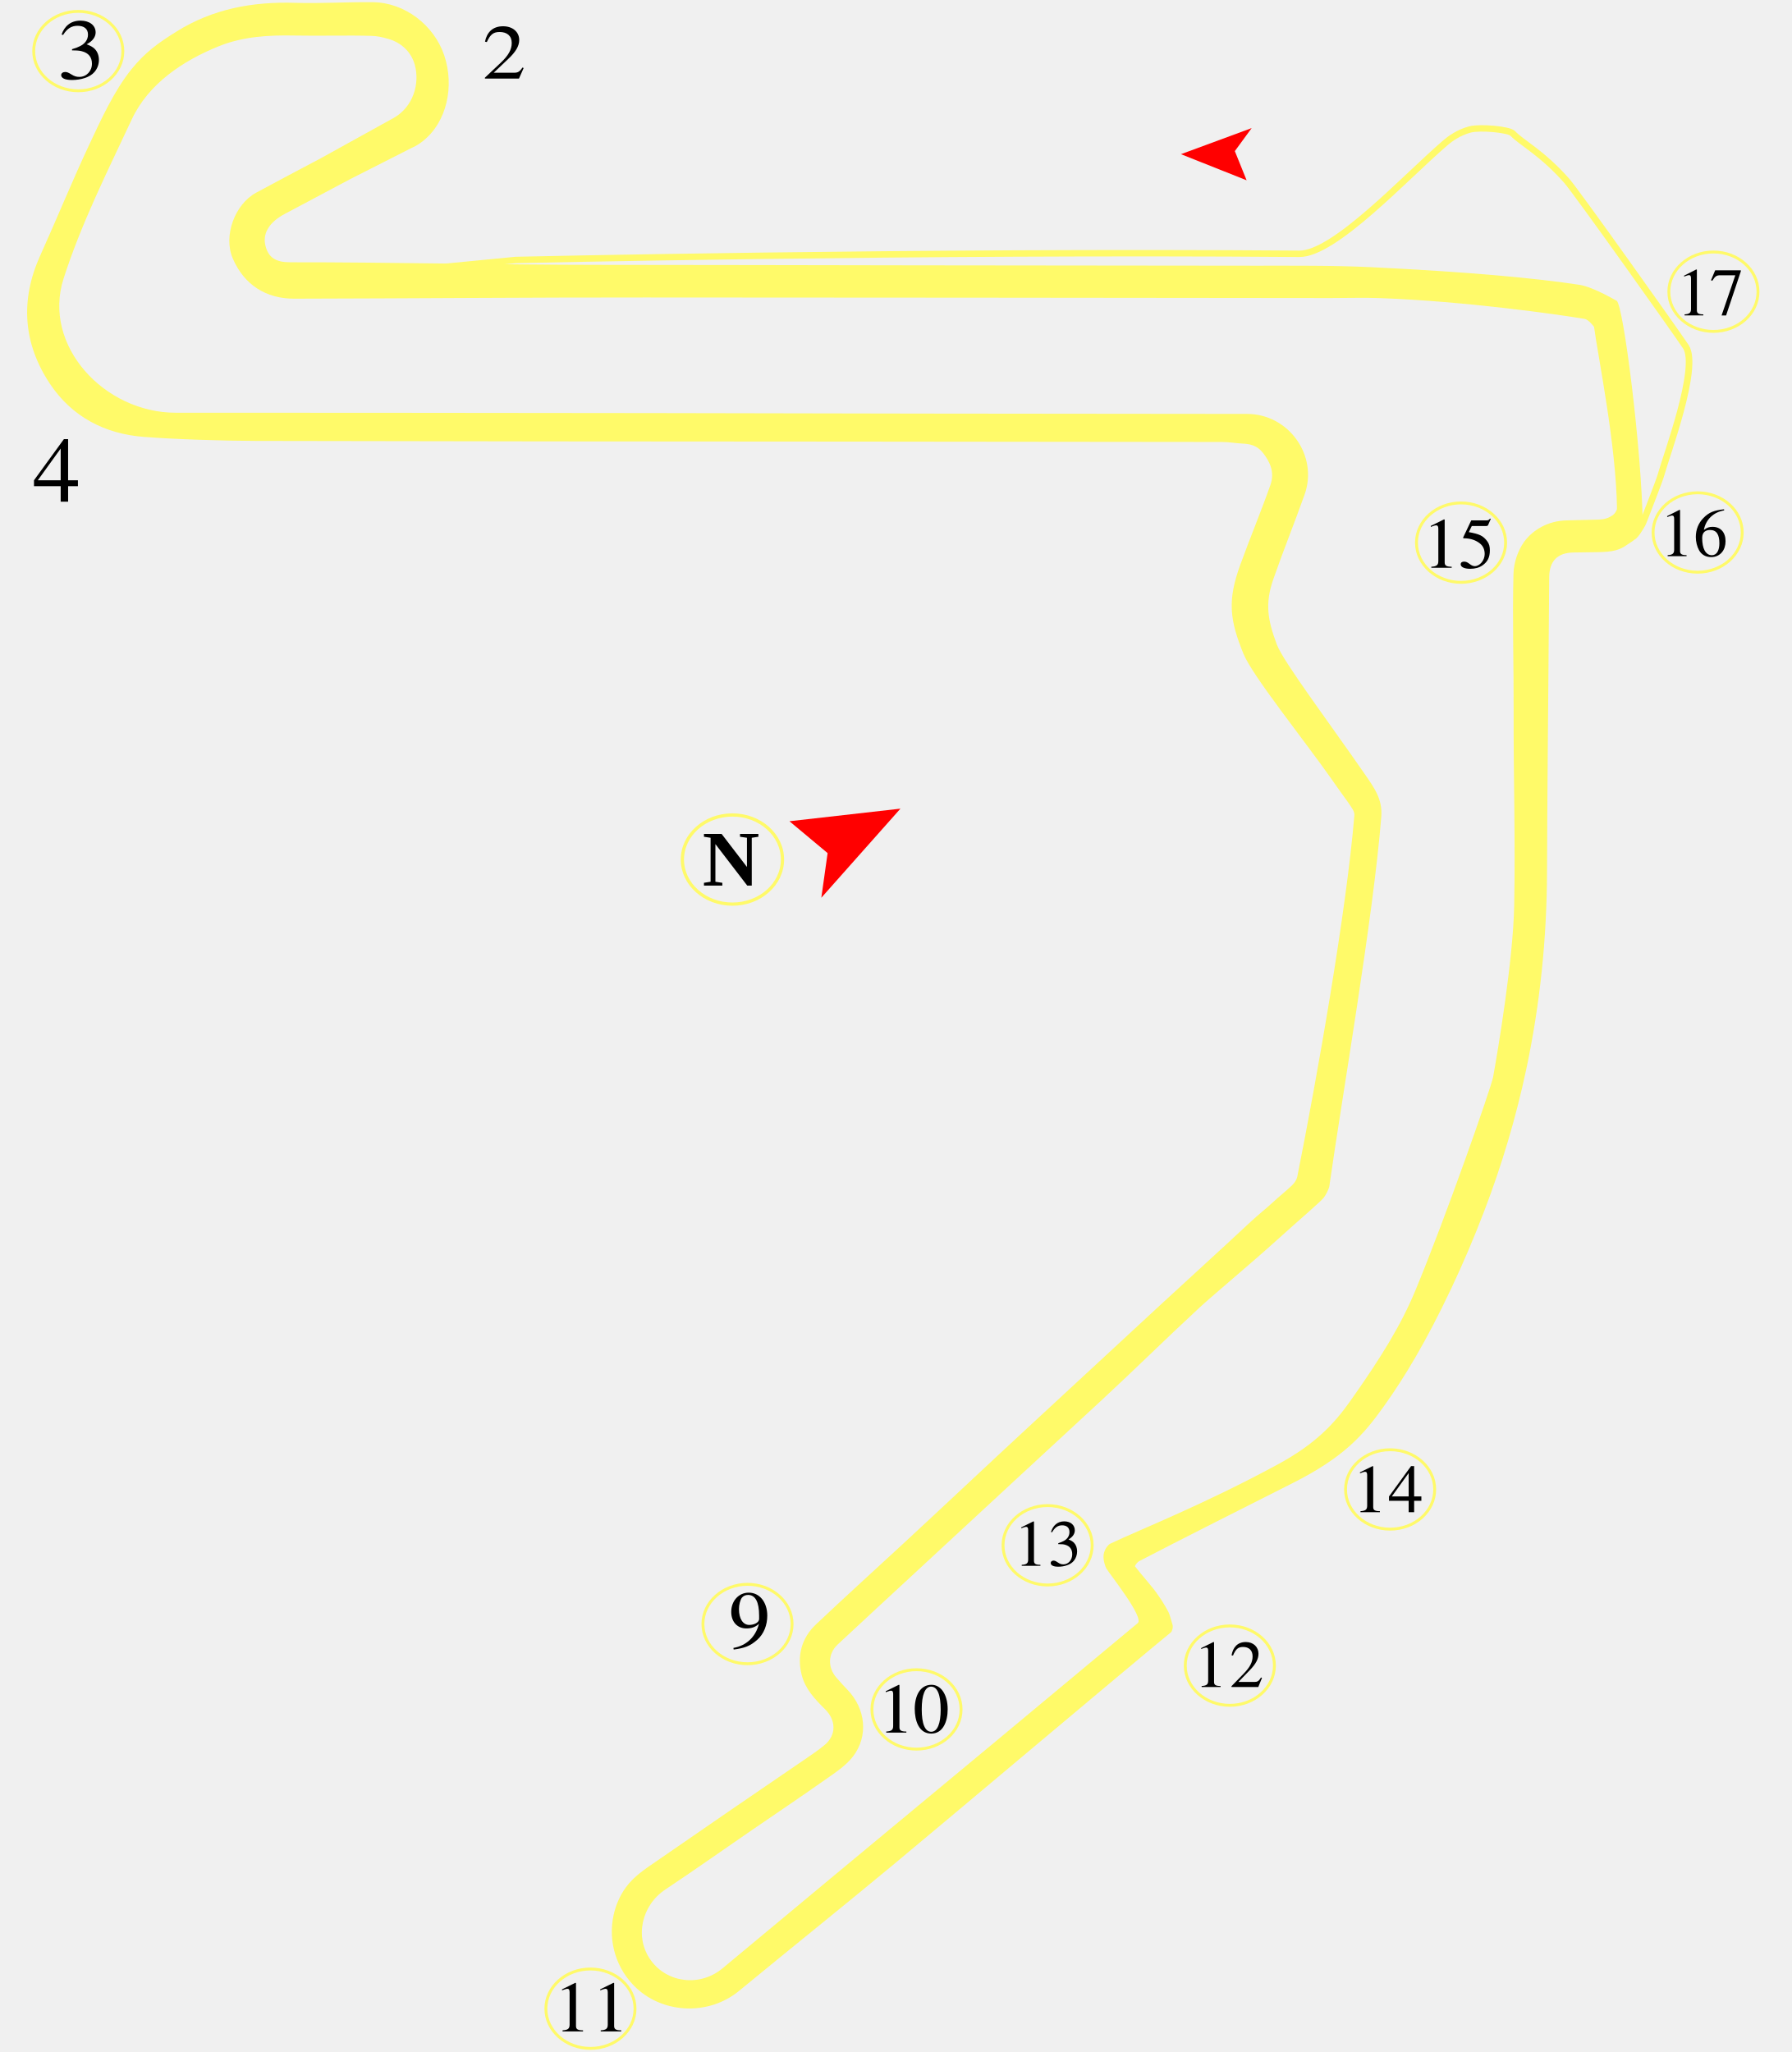
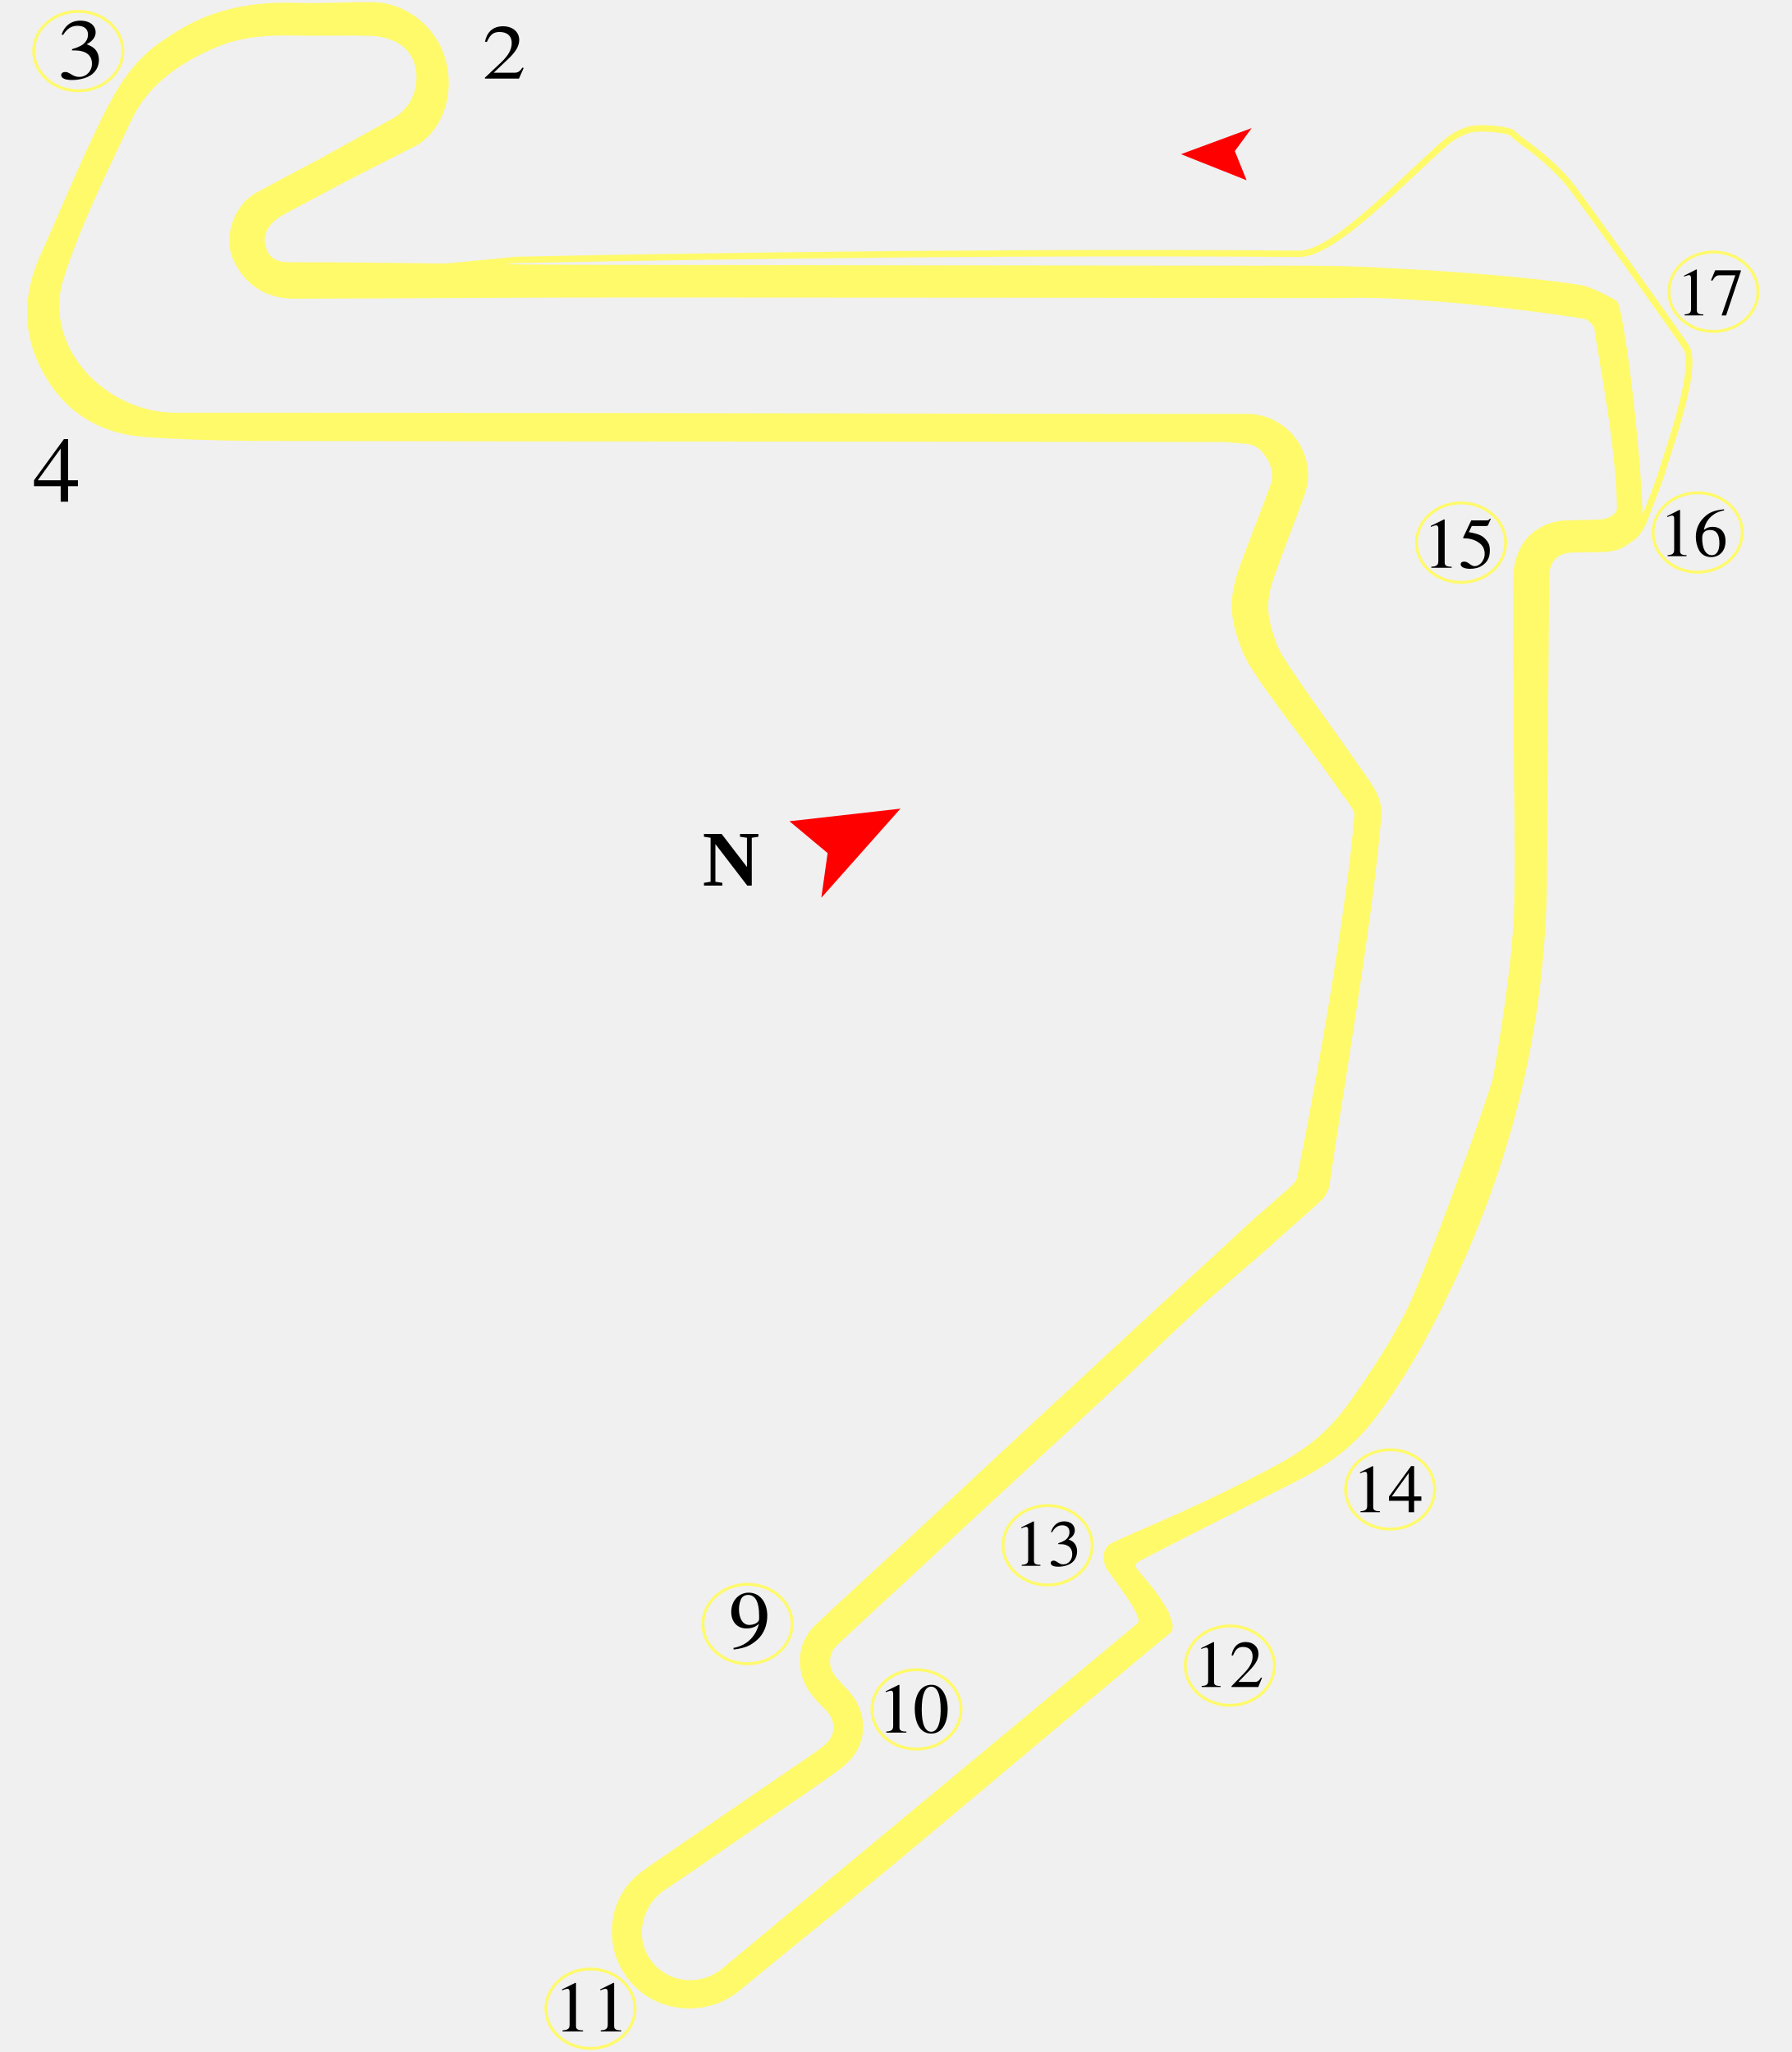
<svg xmlns="http://www.w3.org/2000/svg" width="230.373mm" height="263.863mm" viewBox="0 0 230.373 263.863" version="1.1" id="svg1" xml:space="preserve">
  <defs id="defs1" />
  <g id="layer1" transform="translate(58.30594,94.57387)">
    <ellipse style="fill:none;stroke:#fffa69;stroke-width:0.371;stroke-dasharray:none" id="ellipse19" cx="-48.241" cy="-88.006" rx="5.731" ry="5.105" />
    <g id="g35" transform="translate(-1.852083,-26.45833)">
      <g id="g36">
        <g id="g41" transform="translate(-2.645833,3.241146)">
          <g id="g59" transform="translate(-1.870887,2.80633)" />
        </g>
      </g>
    </g>
    <g id="g37" transform="translate(86.91563,-71.70208)" />
    <g id="g38" transform="translate(-20.50521,-9.525)">
      <path style="font-size:15.184px;font-family:STIX;stroke-width:0.247" d="m 55.461,129.35 c 1.383,-0.192 2.075,-0.447 2.98,-1.266 0.851,-0.777 1.277,-1.937 1.277,-3.16 0,-0.894 -0.255,-1.66 -0.681,-2.192 -0.415,-0.511 -0.99,-0.809 -1.671,-0.809 -1.266,0 -2.213,1.075 -2.213,2.511 0,1.298 0.766,2.16 1.915,2.16 0.628,0 1.139,-0.16 1.596,-0.607 -0.426,1.745 -1.617,2.862 -3.235,3.15 z m 3.224,-4.012 c 0,0.564 -0.777,0.798 -1.245,0.798 -0.798,0 -1.309,-0.798 -1.309,-2.064 0,-0.575 0.16,-1.202 0.372,-1.49 0.181,-0.234 0.458,-0.362 0.777,-0.362 0.926,0 1.405,0.915 1.405,2.703 z" id="path9" transform="matrix(1.015067,0,0,0.9851566,0.2338607,-0.3661521)" />
      <ellipse style="fill:none;stroke:#fffa69;stroke-width:0.371;stroke-dasharray:none" id="ellipse25" cx="58.309" cy="123.782" rx="5.731" ry="5.105" />
    </g>
    <g id="g39" transform="translate(41.80417,-38.36458)">
      <path style="font-size:15.184px;font-family:STIX;stroke-width:0.215" d="m 15.951,169.464 v -0.138 c -0.692,0 -0.877,-0.166 -0.877,-0.563 v -5.51 l -0.083,-0.028 -1.652,0.84 v 0.129 l 0.249,-0.092 c 0.166,-0.065 0.323,-0.111 0.415,-0.111 0.194,0 0.277,0.138 0.277,0.452 v 4.144 c 0,0.508 -0.194,0.701 -0.877,0.738 v 0.138 z m 5.233,-3.046 c 0,-1.892 -0.84,-3.193 -2.049,-3.193 -1.486,0 -2.123,1.504 -2.123,3.138 0,1.514 0.508,3.23 2.086,3.23 1.504,0 2.086,-1.587 2.086,-3.175 z m -0.886,0.046 c 0,1.827 -0.415,2.889 -1.2,2.889 -0.794,0 -1.2,-1.052 -1.2,-2.926 0,-1.874 0.415,-2.963 1.181,-2.963 0.812,0 1.218,1.08 1.218,3 z" id="path10" transform="matrix(1.015067,0,0,0.9851566,0.2338607,-0.3661521)" />
      <ellipse style="fill:none;stroke:#fffa69;stroke-width:0.371;stroke-dasharray:none" id="ellipse26" cx="17.729" cy="163.602" rx="5.731" ry="5.105" />
    </g>
    <g id="g40" transform="translate(-94.67221,84.91795)">
      <path style="font-size:15.184px;font-family:STIX;stroke-width:0.218" d="m 109.446,83.327 v -0.141 c -0.704,0 -0.892,-0.169 -0.892,-0.572 v -5.603 l -0.085,-0.028 -1.68,0.854 v 0.131 l 0.253,-0.094 c 0.169,-0.066 0.328,-0.113 0.422,-0.113 0.197,0 0.282,0.141 0.282,0.46 v 4.214 c 0,0.516 -0.197,0.713 -0.892,0.751 v 0.141 z m 4.833,0 v -0.141 c -0.704,0 -0.892,-0.169 -0.892,-0.572 v -5.603 l -0.085,-0.028 -1.68,0.854 v 0.131 l 0.253,-0.094 c 0.169,-0.066 0.328,-0.113 0.422,-0.113 0.197,0 0.282,0.141 0.282,0.46 v 4.214 c 0,0.516 -0.197,0.713 -0.892,0.751 v 0.141 z" id="path11" transform="matrix(1.015067,0,0,0.9851566,0.2338607,-0.3661521)" />
      <ellipse style="fill:none;stroke:#fffa69;stroke-width:0.371;stroke-dasharray:none" id="ellipse27" cx="112.284" cy="78.803" rx="5.731" ry="5.105" />
    </g>
    <g id="g43" transform="translate(-32.82002,149.3385)">
      <g id="g57" transform="translate(3.554685,-5.61266)">
        <g id="g5" transform="translate(-2.513542,1.322917)">
          <path style="font-size:15.184px;font-family:STIX;stroke-width:0.202" d="m 130.407,-22.694 v -0.128 c -0.661,0 -0.837,-0.154 -0.837,-0.522 v -5.108 l -0.079,-0.026 -1.578,0.779 v 0.12 l 0.238,-0.086 c 0.159,-0.06 0.309,-0.103 0.397,-0.103 0.185,0 0.264,0.128 0.264,0.419 v 3.842 c 0,0.471 -0.185,0.65 -0.837,0.684 v 0.128 z m 5.325,-1.172 -0.123,-0.051 c -0.291,0.479 -0.476,0.573 -0.846,0.573 h -2.063 l 1.455,-1.506 c 0.785,-0.804 1.128,-1.446 1.128,-2.122 0,-0.847 -0.635,-1.506 -1.631,-1.506 -1.084,0 -1.649,0.702 -1.834,1.703 l 0.185,0.043 c 0.353,-0.838 0.661,-1.112 1.296,-1.112 0.749,0 1.225,0.428 1.225,1.206 0,0.727 -0.317,1.377 -1.146,2.225 l -1.569,1.617 v 0.103 h 3.447 z" id="path12" />
          <ellipse style="fill:none;stroke:#fffa69;stroke-width:0.371;stroke-dasharray:none" id="ellipse28" cx="131.599" cy="-25.443" rx="5.731" ry="5.105" />
        </g>
      </g>
    </g>
    <g id="g44" transform="translate(-86.56367,134.7344)">
      <g id="g58" transform="translate(1.852083,-3.571875)">
        <path style="font-size:15.184px;font-family:STIX;stroke-width:0.199" d="m 160.176,-24.394 v -0.127 c -0.653,0 -0.827,-0.152 -0.827,-0.515 v -5.043 l -0.078,-0.025 -1.558,0.769 v 0.118 l 0.235,-0.084 c 0.157,-0.059 0.305,-0.101 0.392,-0.101 0.183,0 0.261,0.127 0.261,0.414 v 3.792 c 0,0.465 -0.183,0.642 -0.827,0.676 v 0.127 z m 1.497,-4.308 c 0.357,-0.625 0.757,-0.895 1.297,-0.895 0.574,0 0.94,0.287 0.94,0.862 0,0.515 -0.278,0.895 -0.705,1.132 -0.174,0.101 -0.4,0.194 -0.731,0.304 v 0.118 c 0.496,0 0.696,0.025 0.888,0.084 0.601,0.169 0.905,0.583 0.905,1.225 0,0.718 -0.487,1.292 -1.131,1.292 -0.244,0 -0.426,-0.042 -0.748,-0.262 -0.244,-0.169 -0.383,-0.22 -0.531,-0.22 -0.2,0 -0.357,0.127 -0.357,0.304 0,0.304 0.339,0.481 0.975,0.481 0.775,0 1.601,-0.245 2.019,-0.786 0.252,-0.321 0.4,-0.735 0.4,-1.183 0,-0.439 -0.139,-0.828 -0.383,-1.09 -0.183,-0.186 -0.339,-0.287 -0.722,-0.448 0.583,-0.338 0.809,-0.76 0.809,-1.166 0,-0.693 -0.548,-1.157 -1.358,-1.157 -0.905,0 -1.453,0.566 -1.706,1.368 z" id="path13" />
        <ellipse style="fill:none;stroke:#fffa69;stroke-width:0.371;stroke-dasharray:none" id="ellipse29" cx="161.1" cy="-27.03" rx="5.731" ry="5.105" />
      </g>
    </g>
    <g id="g45" transform="translate(-52.99149,155.2019)">
      <g id="g56" transform="translate(9.541522,-8.980256)">
        <g id="g6" transform="translate(-1.852083,-0.396875)">
          <path style="font-size:15.184px;font-family:STIX;stroke-width:0.207" d="m 161.742,-46.27 v -0.133 c -0.667,0 -0.845,-0.16 -0.845,-0.543 v -5.31 l -0.08,-0.027 -1.592,0.809 v 0.125 l 0.24,-0.089 c 0.16,-0.062 0.311,-0.107 0.4,-0.107 0.187,0 0.267,0.133 0.267,0.436 v 3.993 c 0,0.489 -0.187,0.676 -0.845,0.712 v 0.133 z m 5.256,-1.485 v -0.569 h -0.916 v -3.958 h -0.391 l -2.793,3.958 v 0.569 h 2.49 v 1.485 h 0.694 v -1.485 z m -1.61,-0.569 h -2.135 l 2.135,-3.051 z" id="path14" transform="matrix(1.015067,0,0,0.9851566,0.2338607,-0.3661521)" />
          <ellipse style="fill:none;stroke:#fffa69;stroke-width:0.371;stroke-dasharray:none" id="ellipse30" cx="165.73" cy="-48.873" rx="5.731" ry="5.105" />
        </g>
      </g>
    </g>
    <g id="g46" transform="translate(-18.64923,51.28377)">
      <path style="font-size:15.184px;font-family:STIX;stroke-width:0.217" d="m 146.993,-72.845 v -0.138 c -0.712,0 -0.901,-0.166 -0.901,-0.562 v -5.498 l -0.085,-0.028 -1.699,0.838 v 0.129 l 0.256,-0.092 c 0.171,-0.064 0.332,-0.111 0.427,-0.111 0.199,0 0.285,0.138 0.285,0.451 v 4.135 c 0,0.507 -0.199,0.7 -0.901,0.737 v 0.138 z m 5.02,-6.272 -0.085,-0.064 c -0.152,0.193 -0.237,0.239 -0.456,0.239 h -1.964 l -1.034,2.183 c 0,0 -0.009,0.028 -0.009,0.046 0,0.055 0.028,0.074 0.114,0.074 0.911,0 1.575,0.295 2.021,0.645 0.427,0.332 0.636,0.792 0.636,1.381 0,0.792 -0.617,1.556 -1.281,1.556 -0.19,0 -0.408,-0.083 -0.674,-0.295 -0.304,-0.239 -0.484,-0.286 -0.702,-0.286 -0.266,0 -0.427,0.12 -0.427,0.35 0,0.35 0.493,0.571 1.205,0.571 0.645,0 1.167,-0.138 1.613,-0.451 0.645,-0.46 0.93,-1.031 0.93,-1.916 0,-0.488 -0.085,-0.838 -0.332,-1.17 -0.541,-0.728 -1.015,-0.93 -2.372,-1.179 l 0.38,-0.783 h 1.841 c 0.152,0 0.228,-0.055 0.256,-0.12 z" id="path15" />
      <ellipse style="fill:none;stroke:#fffa69;stroke-width:0.371;stroke-dasharray:none" id="ellipse31" cx="148.196" cy="-76.081" rx="5.731" ry="5.105" />
    </g>
    <g id="g4" transform="translate(11.97368,13.47039)">
      <g id="g47" transform="translate(28.04583,31.48542)">
        <g id="g48" transform="translate(-0.958141,-0.02269766)">
          <g id="g61" transform="translate(-0.396875,-1.984375)">
            <path style="font-size:15.169px;font-family:STIX;stroke-width:0.205" d="m 119.879,-66.007 v -0.132 c -0.661,0 -0.837,-0.159 -0.837,-0.537 v -5.259 l -0.079,-0.026 -1.577,0.802 v 0.123 l 0.238,-0.088 c 0.159,-0.062 0.308,-0.106 0.396,-0.106 0.185,0 0.264,0.132 0.264,0.432 v 3.955 c 0,0.484 -0.185,0.669 -0.837,0.705 v 0.132 z m 4.818,-6.025 c -1.216,0.132 -1.912,0.344 -2.669,1.136 -0.625,0.643 -0.96,1.48 -0.96,2.431 0,0.617 0.167,1.242 0.414,1.691 0.308,0.564 0.863,0.89 1.559,0.89 0.581,0 1.075,-0.238 1.401,-0.643 0.291,-0.352 0.449,-0.846 0.449,-1.409 0,-1.136 -0.634,-1.841 -1.665,-1.841 -0.388,0 -0.687,0.062 -1.119,0.396 0.238,-1.33 1.224,-2.282 2.607,-2.511 z m -0.599,4.369 c 0,0.899 -0.326,1.533 -0.96,1.533 -0.828,0 -1.251,-0.881 -1.251,-2.22 0,-0.81 0.52,-1.022 1.022,-1.022 0.819,0 1.189,0.581 1.189,1.709 z" id="text54" />
            <ellipse style="fill:none;stroke:#fffa69;stroke-width:0.371;stroke-dasharray:none" id="ellipse32" cx="121.304" cy="-69.051" rx="5.731" ry="5.105" />
          </g>
        </g>
        <g id="g55" transform="translate(0.6731135,-32.96957)">
          <g id="g7">
            <g id="g10" transform="matrix(1.04685,0,0,1.04685,-5.628209,3.426396)">
              <path style="font-size:15.184px;font-family:STIX;stroke-width:0.195" d="m 159.675,-39.196 v -0.132 h -3.147 l -0.512,1.217 0.154,0.074 c 0.358,-0.563 0.503,-0.679 0.998,-0.679 h 1.834 l -1.689,4.934 h 0.554 z" id="path56" transform="translate(-35.06052,-32.53535)" />
              <path style="font-size:15.169px;font-family:STIX;stroke-width:0.194" d="m 120.011,-66.325 v -0.125 c -0.626,0 -0.793,-0.15 -0.793,-0.509 v -4.981 l -0.075,-0.025 -1.493,0.759 v 0.117 l 0.225,-0.083 c 0.15,-0.058 0.292,-0.1 0.375,-0.1 0.175,0 0.25,0.125 0.25,0.409 v 3.746 c 0,0.459 -0.175,0.634 -0.793,0.667 v 0.125 z" id="path55" />
            </g>
            <ellipse style="fill:none;stroke:#fffa69;stroke-width:0.371;stroke-dasharray:none" id="ellipse55" cx="121.304" cy="-69.051" rx="5.731" ry="5.105" />
          </g>
        </g>
      </g>
    </g>
    <g id="g34" transform="matrix(1.914917,0,0,1.914917,-92.89046,-26.63857)">
      <path style="font-size:4.237px;fill:#ff0000;stroke:none;stroke-width:1.027;stroke-dasharray:none" d="m 77.123,19.48 -5.233,6.073 0.416,-3.043 -2.525,-2.172 z" id="path22" transform="matrix(1.015067,0,0,0.9851566,0.2338607,-0.3661521)" />
      <g id="g33" transform="matrix(0.5863315,0,0,0.5863315,1.79094,31.65331)">
        <path style="font-weight:bold;font-size:9.033px;font-family:'Nimbus Roman No9 L';-inkscape-font-specification:'Nimbus Roman No9 L Bold';stroke-width:2.266" d="m 113.285,-18.544 -0.794,-0.115 v -0.322 h 2.104 v 0.322 l -0.759,0.115 v 5.478 h -0.516 l -3.648,-4.755 v 4.314 l 0.794,0.119 v 0.322 h -2.104 v -0.322 l 0.759,-0.119 v -5.037 l -0.759,-0.115 v -0.322 h 2.025 l 2.898,3.78 z" id="text33" />
-         <ellipse style="fill:none;stroke:#fffa69;stroke-width:0.371;stroke-dasharray:none" id="ellipse33" cx="111.623" cy="-16.05" rx="5.731" ry="5.105" />
      </g>
    </g>
    <g id="layer1-5" transform="translate(-193.3339,-234.0117)" />
    <g id="text20" style="font-size:4.237px;stroke-width:0.353" transform="matrix(1.015067,0,0,0.9851566,0.2338608,-0.3661525)">
      <path style="font-size:15.184px;font-family:STIX;stroke-width:0.273" d="m -49.675,-91.07 c 0.502,-0.831 1.066,-1.19 1.826,-1.19 0.809,0 1.323,0.382 1.323,1.145 0,0.685 -0.392,1.19 -0.993,1.505 -0.245,0.135 -0.564,0.258 -1.029,0.404 v 0.157 c 0.699,0 0.98,0.034 1.25,0.112 0.846,0.225 1.274,0.775 1.274,1.628 0,0.954 -0.686,1.718 -1.593,1.718 -0.343,0 -0.6,-0.056 -1.054,-0.348 -0.343,-0.225 -0.539,-0.292 -0.748,-0.292 -0.282,0 -0.502,0.168 -0.502,0.404 0,0.404 0.478,0.64 1.373,0.64 1.091,0 2.255,-0.326 2.843,-1.044 0.355,-0.427 0.564,-0.977 0.564,-1.572 0,-0.584 -0.196,-1.1 -0.539,-1.448 -0.257,-0.247 -0.478,-0.382 -1.017,-0.595 0.821,-0.449 1.14,-1.011 1.14,-1.55 0,-0.921 -0.772,-1.538 -1.912,-1.538 -1.274,0 -2.047,0.752 -2.402,1.819 z" id="path16" />
      <g id="g11" transform="translate(-0.65164,1.342849)">
        <path style="font-size:15.184px;font-family:STIX;stroke-width:0.246" d="m 9.31,-88.093 -0.154,-0.061 c -0.364,0.566 -0.596,0.677 -1.059,0.677 H 5.516 l 1.82,-1.779 c 0.982,-0.95 1.412,-1.708 1.412,-2.507 0,-1.001 -0.794,-1.779 -2.041,-1.779 -1.357,0 -2.063,0.829 -2.294,2.011 l 0.232,0.051 c 0.441,-0.991 0.827,-1.314 1.622,-1.314 0.938,0 1.533,0.505 1.533,1.425 0,0.859 -0.397,1.627 -1.434,2.628 l -1.964,1.91 v 0.121 h 4.313 z" id="path3" />
      </g>
      <g id="g12" transform="translate(1.30328,4.297117)">
        <path style="font-size:15.184px;font-family:STIX;stroke-width:0.281" d="m -49.103,-36.462 v -0.773 h -1.244 v -5.373 h -0.531 l -3.791,5.373 v 0.773 h 3.381 v 2.016 h 0.942 v -2.016 z m -2.185,-0.773 h -2.898 l 2.898,-4.142 z" id="path4" />
      </g>
      <path style="fill:#ff0000;stroke:none;stroke-width:1.245;stroke-dasharray:none" d="m 91.915,-75.502 8.958,-3.407 -2.133,3.006 1.493,3.808 z" id="path21" />
      <path style="font-size:4.237px;fill:none;stroke:#fffa69;stroke-width:0.837;stroke-dasharray:none" d="m 149.77,-26.281 c 0,0 0.511,-0.649 0.787,-1.426 0.372,-1.047 1.983,-5.188 2.184,-6.003 0.64,-2.429 4.848,-13.984 3.125,-16.664 -1.22,-1.897 -13.863,-20.237 -15.108,-21.682 -3.172,-3.68 -5.716,-4.948 -6.813,-6.156 -0.473,-0.521 -4.134,-0.867 -5.43,-0.514 -1.45,0.394 -2.546,1.242 -3.097,1.729 -5.046,4.464 -14.032,14.534 -18.501,14.498 -48.575,-0.391 -99.25,0.804 -99.25,0.804 l -30.817,3.084 132.038,0.19 9.054,0.291 27.563,3.109 z" id="path20" />
    </g>
    <path id="path1" d="m -7.644,-79.433 c 2.471,-1.427 3.334,-4.38 2.671,-6.801 -0.468,-1.71 -1.793,-2.882 -3.409,-3.34 -0.836,-0.237 -1.375,-0.362 -2.157,-0.387 -2.941,-0.094 -6.631,0.023 -9.945,-0.044 -3.31,-0.066 -6.585,0.124 -9.683,1.374 -4.68,1.889 -9.068,4.85 -11.197,9.41 -3.029,6.489 -6.492,13.367 -8.771,20.479 -2.755,8.599 5.226,17.239 14.425,17.242 8.596,0.003 17.192,7.59e-4 25.788,0.007 11.883,0.009 23.765,0.019 35.648,0.037 11.56,0.017 23.121,0.049 34.681,0.065 13.878,0.019 27.755,0.027 41.632,0.042 5.345,0.006 9.181,5.362 7.39,10.38 -1.293,3.623 -2.734,7.194 -4.003,10.825 -1.125,3.219 -0.74,5.297 0.449,8.479 0.797,2.133 6.832,10.185 11.194,16.487 1.298,1.876 2.405,3.34 2.223,5.63 -1.037,12.999 -5.019,35.832 -6.694,47.602 -0.12,0.38 -0.399,0.995 -0.728,1.408 -0.418,0.525 -2.885,2.609 -5.971,5.397 -3.659,3.305 -8.135,7.003 -10.001,8.73 -4.382,4.053 -8.236,7.877 -12.615,11.933 -3.629,3.361 -7.267,6.713 -10.897,10.072 -4.402,4.073 -8.802,8.149 -13.202,12.224 -3.262,3.021 -6.533,6.033 -9.782,9.068 -1.264,1.181 -1.313,2.944 -0.168,4.265 0.46,0.531 0.934,1.053 1.422,1.559 2.337,2.422 2.739,5.961 0.695,8.6 -0.921,1.19 -2.289,2.068 -3.547,2.956 -3.182,2.247 -6.418,4.415 -9.629,6.621 -3.645,2.504 -7.255,5.059 -10.936,7.509 -3.087,2.055 -3.983,6.175 -1.863,9.102 2.125,2.934 6.327,3.426 9.197,1.048 4.661,-3.862 9.303,-7.746 13.959,-11.614 7.131,-5.925 14.266,-11.846 21.401,-17.766 1.315,-1.092 17.439,-14.514 18.046,-15.027 0.852,-0.719 -3.489,-6.139 -4.024,-7.006 -0.12,-0.194 -0.448,-1.078 -0.369,-1.745 0.093,-0.782 0.623,-1.353 0.875,-1.472 4.049,-1.915 11.948,-4.997 21.511,-10.177 4.833,-2.618 7.235,-5.198 9.308,-8.121 4.088,-5.766 6.599,-9.929 8.371,-14.192 3.954,-9.513 9.786,-26.21 10.023,-27.527 0.586,-3.258 2.564,-14.937 2.704,-21.962 0.167,-8.418 -0.095,-16.621 -0.069,-25.042 0.018,-5.78 -0.169,-11.951 -0.021,-17.678 0.036,-1.399 0.555,-3.005 1.382,-4.134 1.134,-1.549 3.103,-2.694 5.443,-2.741 1.29,-0.026 2.756,-0.066 4.046,-0.1 1.072,-0.029 1.495,-0.31 1.905,-0.581 0.208,-0.138 0.537,-0.579 0.533,-0.87 -0.107,-8.145 -2.446,-19.56 -2.948,-23.327 0,0 -0.655,-0.936 -1.233,-1.034 -3.329,-0.566 -15.377,-2.268 -26.193,-2.669 -2.14,-0.079 -4.284,-0.007 -6.426,-0.009 -15.316,-0.017 -30.632,-0.035 -45.948,-0.048 -14.053,-0.011 -28.105,-0.013 -42.158,-0.025 -14.377,-0.013 -30.813,0.127 -45.19,0.153 -3.59,0.006 -6.436,-1.777 -7.888,-5.192 -1.228,-2.886 0.262,-6.937 3.009,-8.433 2.763,-1.504 5.552,-2.96 8.33,-4.437 m 3.718,2.715 c -2.854,1.518 -5.525,2.945 -8.382,4.459 -1.729,0.916 -2.887,2.302 -2.473,4.04 0.375,1.571 1.335,2.171 3.189,2.169 12.528,-0.016 27.115,0.328 39.643,0.332 13.585,0.004 27.17,0.042 40.755,0.06 14.553,0.019 29.106,0.036 43.659,0.047 4.987,0.004 10.015,-0.047 15,0.194 12.612,0.61 21.192,1.42 26.712,2.265 1.857,0.284 4.992,2.198 4.77,2.043 0.873,0.404 3.245,19.361 3.364,28.67 0.02,1.588 -1.21,2.15 -1.924,2.655 -0.977,0.69 -1.739,0.985 -3.89,1.007 -1.027,0.011 -2.054,0.03 -3.082,0.044 -2.053,0.03 -3.107,1.084 -3.129,3.165 -0.036,3.491 -0.059,6.983 -0.085,10.475 -0.069,9.154 -0.167,18.307 -0.196,27.461 -0.027,8.544 -0.897,16.992 -2.669,25.348 -1.322,6.23 -3.152,12.351 -5.413,18.258 -1.291,3.373 -2.671,6.634 -4.233,9.936 -3.261,6.895 -6.004,11.412 -8.646,15.123 -2.608,3.664 -5.091,6.546 -11.745,9.9 -4.586,2.312 -15.18,7.653 -19.722,10.029 -0.227,0.119 -0.474,0.462 -0.564,0.66 0,0 0.984,1.237 2.061,2.503 0.897,1.055 1.793,2.463 2.29,3.452 0.1,0.199 0.346,1.064 0.491,1.565 0.102,0.352 -0.072,0.867 -0.194,0.967 -4.955,4.05 -28.443,23.859 -35.598,29.802 -6.48,5.382 -13.442,10.966 -19.946,16.319 -3.836,3.158 -9.603,2.967 -13.179,-0.348 -2.642,-2.45 -3.681,-6.056 -2.948,-9.4 0.277,-1.263 0.793,-2.491 1.598,-3.592 1.014,-1.385 2.427,-2.316 3.806,-3.263 3.284,-2.253 6.416,-4.429 9.699,-6.684 3.21,-2.206 6.604,-4.505 9.814,-6.711 0.771,-0.53 1.474,-1.012 2.195,-1.606 1.543,-1.271 1.522,-3.184 0.081,-4.61 -1.306,-1.292 -2.543,-2.586 -3.009,-4.415 -0.627,-2.459 -0.008,-4.752 1.817,-6.48 3.675,-3.481 7.468,-6.912 11.184,-10.349 5.498,-5.086 10.661,-9.97 16.161,-15.054 5.887,-5.441 11.155,-10.334 17.042,-15.774 3.424,-3.164 8.174,-7.478 11.479,-10.575 0.935,-0.876 2.112,-1.805 2.901,-2.544 0.704,-0.66 1.745,-1.489 2.471,-2.192 0.133,-0.129 0.242,-0.259 0.332,-0.386 0.202,-0.287 0.301,-0.554 0.338,-0.739 2.515,-12.577 6.326,-34.187 7.335,-46.44 0.03,-0.369 -0.149,-0.682 -0.363,-1.011 -0.169,-0.259 -0.348,-0.534 -0.55,-0.809 -0.667,-0.908 -1.369,-1.907 -2.058,-2.891 -3.379,-4.825 -10.127,-13.223 -11.277,-16.04 -1.805,-4.421 -2.079,-6.905 -0.419,-11.473 1.273,-3.506 2.634,-6.75 3.877,-10.266 0.6,-1.697 -0.142,-3.063 -0.935,-4.088 -0.549,-0.711 -1.276,-1.162 -2.521,-1.218 -1.113,-0.05 -1.733,-0.215 -2.848,-0.216 -15.785,-0.017 -31.57,-0.037 -47.355,-0.05 -13.086,-0.012 -26.172,-0.012 -39.257,-0.026 -12.527,-0.013 -25.055,-0.031 -37.582,-0.06 -4.107,-0.009 -10.289,-0.204 -14.373,-0.519 -4.996,-0.385 -9.226,-2.587 -12.043,-6.81 -3.477,-5.212 -3.843,-10.801 -1.26,-16.51 2.117,-4.679 4.128,-9.634 6.313,-14.279 1.469,-3.122 3.184,-6.91 5.413,-9.668 1.766,-2.185 3.415,-3.367 5.801,-4.858 4.678,-2.923 9.8,-3.857 15.241,-3.689 3.337,0.104 6.683,-0.121 10.023,-0.081 4.066,0.049 7.844,2.934 9.158,6.846 1.315,3.916 0.373,8.573 -2.792,11.049 -0.366,0.286 -0.804,0.59 -1.384,0.832" style="fill:#fffa69;fill-opacity:1;fill-rule:nonzero;stroke:none;stroke-width:0.353" />
    <g id="g20">
      <g id="g13">
        <path id="path33" d="m 93.909,-50.199 c 0.866,0 1.731,0 2.597,0" style="fill:#ffffff;fill-opacity:1;fill-rule:nonzero;stroke:none;stroke-width:0.353" />
      </g>
    </g>
  </g>
</svg>
